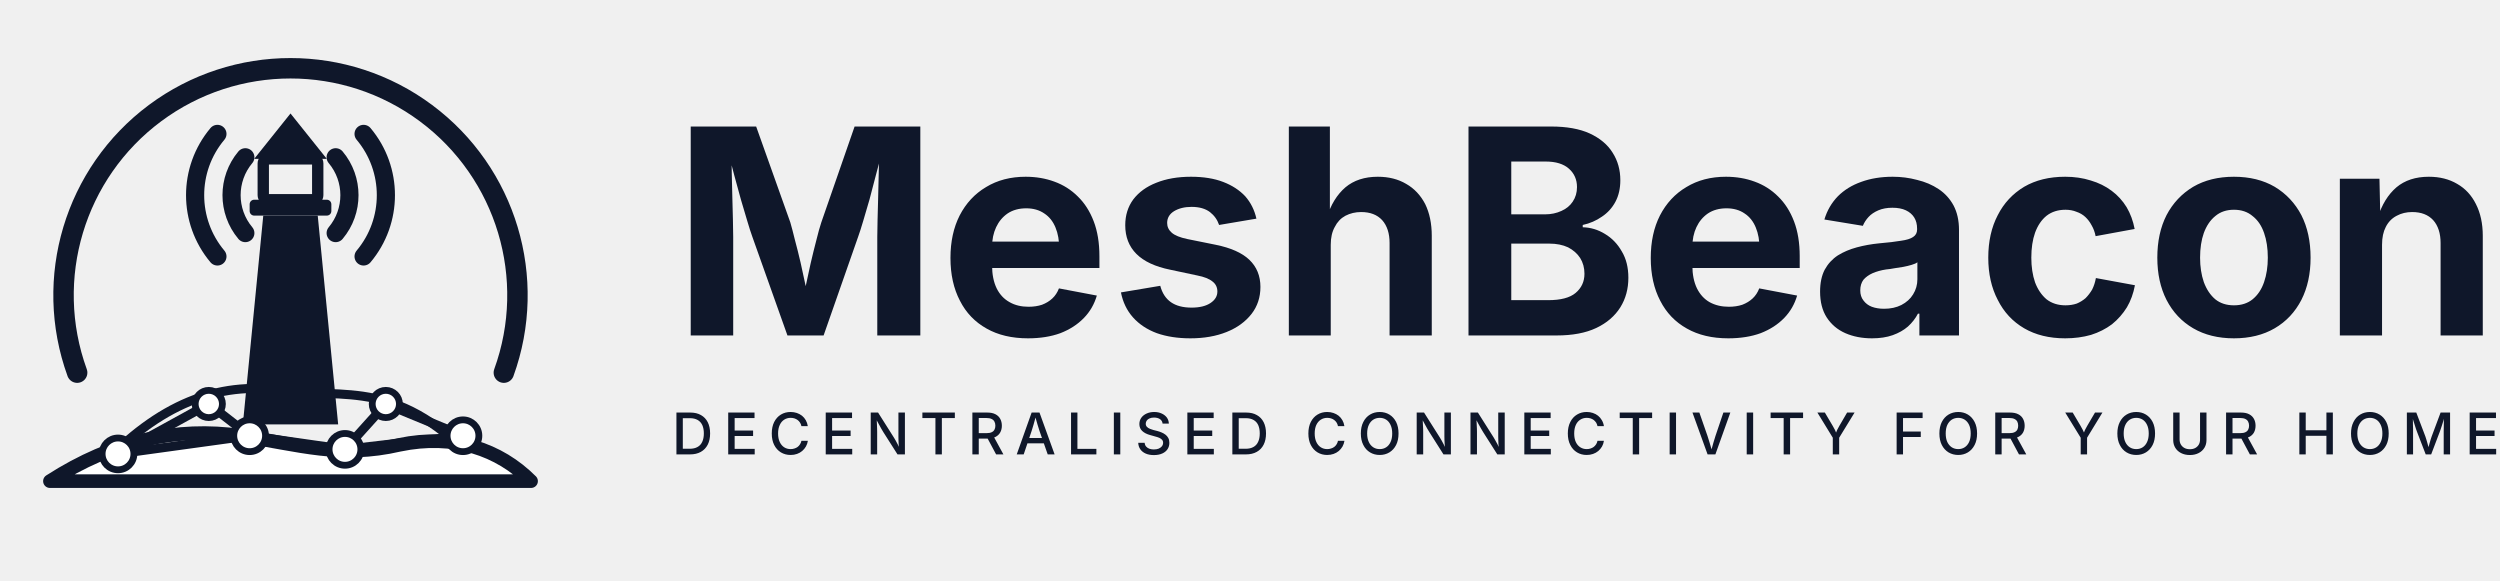
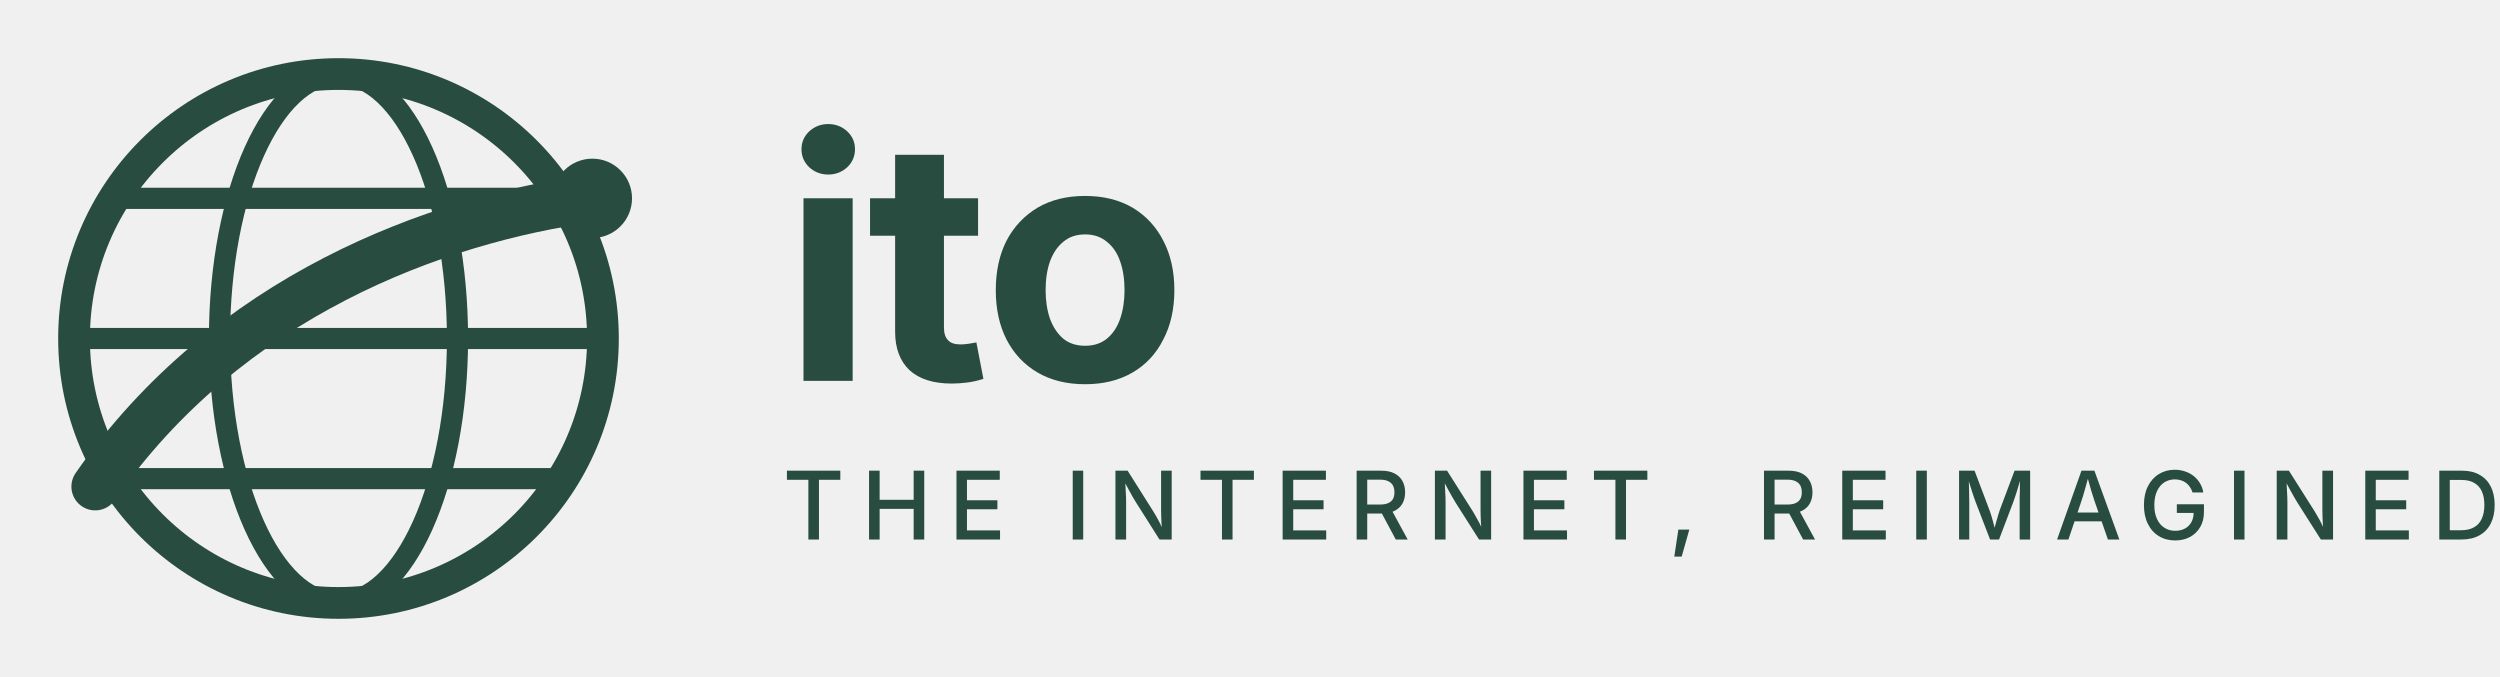
- <svg xmlns="http://www.w3.org/2000/svg" viewBox="0 0 1101.55 256" width="1101.55" height="256" role="img">
-   <style>.ring{fill:none;stroke:#0F172A;stroke-width:9;stroke-linecap:round}.wave{fill:none;stroke:#0F172A;stroke-width:8;stroke-linecap:round}.tower{fill:#0F172A}.lamp{fill:none;stroke:#0F172A;stroke-width:5}.hillback{fill:none;stroke:#0F172A;stroke-width:4;stroke-linejoin:round}.hill{fill:#FFFFFF;stroke:#0F172A;stroke-width:6;stroke-linejoin:round}.link{fill:none;stroke:#0F172A;stroke-width:4;stroke-linecap:round;stroke-linejoin:round}.node{fill:#FFFFFF;stroke:#0F172A;stroke-width:3}.mesh{fill:#0F172A}.beacon{fill:#0F172A}.tagline{fill:#0F172A}</style>
+ <svg xmlns="http://www.w3.org/2000/svg" viewBox="0 0 945.375 256" width="945.375" height="256" role="img">
+   <style>.globe{fill:none;stroke:#284C40;stroke-width:12}.grid{fill:none;stroke:#284C40;stroke-width:8;stroke-linecap:round}.thread{fill:none;stroke:#284C40;stroke-width:18;stroke-linecap:round}.node{fill:#284C40}.word{fill:#284C40}.tagline{fill:#284C40}</style>
  <g>
-     <path class="ring" d="M34 164.2A100 100 0 1 1 222 164.2" />
-     <path class="wave" d="M147.9 69.3A26 26 0 0 1 147.9 102.7M108.1 102.7A26 26 0 0 1 108.1 69.3" />
-     <path class="wave" d="M160.2 59A42 42 0 0 1 160.2 113M95.8 113A42 42 0 0 1 95.8 59" />
-     <path class="hillback" d="M44 206C70 178 96 168 124 172c28 4 52-6 88 34z" />
-     <path class="tower" d="M128 50l16 20h-32z" />
-     <rect class="lamp" x="116" y="70" width="24" height="18" rx="2" />
-     <rect class="tower" x="110" y="88" width="36" height="7" rx="2" />
-     <path class="tower" d="M116 95h24l9 92h-42z" />
-     <path class="hill" d="M22 212c28-18 56-24 84-20 26 4 44 10 70 4 24-5 44 2 58 16z" />
-     <path class="link" d="M52 200L92 178l18 14 42 6 18-20 34 14M52 200l58-8M152 198l52-6" />
-     <circle class="node" cx="52" cy="200" r="7" />
-     <circle class="node" cx="92" cy="178" r="6" />
-     <circle class="node" cx="110" cy="192" r="7" />
-     <circle class="node" cx="152" cy="198" r="7" />
-     <circle class="node" cx="170" cy="178" r="6" />
-     <circle class="node" cx="204" cy="192" r="7" />
+     <circle class="globe" cx="128" cy="128" r="100" />
+     <path class="grid" d="M128 28a45 100 0 0 1 0 200a45 100 0 0 1 0-200z" />
+     <path class="grid" d="M28 128h200M44 75h168M44 181h168" />
+     <path class="thread" d="M36 184c50-72 129-101 188-109" />
+     <circle class="node" cx="224" cy="75" r="15" />
  </g>
-   <g transform="translate(296 25.27) scale(1.2646)">
-     <path class="mesh" d="M6.6 96.9V24.1H29.4L41.3 57.5Q42 59.9 42.9 63.6Q43.9 67.3 44.9 71.6Q45.8 75.9 46.7 79.9Q47.6 84 48.1 87H45.2Q45.8 84 46.6 80Q47.5 76 48.4 71.7Q49.4 67.4 50.4 63.6Q51.3 59.9 52.1 57.5L63.7 24.1H86.6V96.9H71.6V62.6Q71.6 60.2 71.7 56.6Q71.8 53.1 71.9 49Q72 44.8 72.1 40.6Q72.2 36.5 72.3 32.8H73.2Q72.3 36.8 71.1 41.1Q70 45.5 68.9 49.5Q67.7 53.6 66.7 57Q65.7 60.4 64.9 62.6L52.9 96.9H40.3L28.1 62.6Q27.3 60.4 26.3 57Q25.3 53.7 24.1 49.6Q23 45.6 21.8 41.2Q20.7 36.9 19.6 32.8H20.8Q20.8 36.3 20.9 40.4Q21 44.6 21.1 48.8Q21.2 52.9 21.3 56.5Q21.4 60.1 21.4 62.6V96.9ZM124.1 97.9Q115.7 97.9 109.7 94.5Q103.6 91.1 100.4 84.8Q97.1 78.5 97.1 69.9Q97.1 61.4 100.3 55.1Q103.6 48.7 109.5 45.2Q115.4 41.6 123.3 41.6Q128.7 41.6 133.3 43.3Q138 45 141.5 48.5Q145 51.9 147 57.1Q149 62.3 149 69.3V73.4H103.1V64.2H141.8L135 66.7Q135 62.4 133.7 59.3Q132.4 56.1 129.8 54.4Q127.2 52.6 123.5 52.6Q119.7 52.6 117 54.4Q114.4 56.2 113 59.2Q111.6 62.2 111.6 66V72.5Q111.6 77.2 113.2 80.5Q114.8 83.7 117.7 85.3Q120.5 86.9 124.3 86.9Q126.9 86.9 129 86.2Q131.1 85.4 132.6 84Q134.1 82.6 134.9 80.5L148.1 83Q146.8 87.5 143.6 90.8Q140.3 94.2 135.4 96.1Q130.5 97.9 124.1 97.9ZM180.7 97.9Q174.1 97.9 169 96.1Q163.9 94.2 160.7 90.6Q157.5 87 156.5 81.9L170.2 79.6Q171.2 83.4 173.9 85.3Q176.6 87.2 181.1 87.2Q185.3 87.2 187.7 85.6Q190.1 84 190.1 81.6Q190.1 79.4 188.4 78.1Q186.7 76.7 183.1 76L173.7 74Q165.8 72.4 161.9 68.5Q158 64.6 158 58.5Q158 53.3 160.8 49.5Q163.7 45.7 168.8 43.7Q174 41.6 180.9 41.6Q187.4 41.6 192.1 43.4Q196.8 45.2 199.8 48.4Q202.7 51.7 203.7 56.2L190.7 58.4Q189.8 55.7 187.5 53.9Q185.1 52.1 181.1 52.1Q177.5 52.1 175 53.6Q172.6 55.1 172.6 57.7Q172.6 59.7 174.2 61.1Q175.8 62.5 179.6 63.3L189.5 65.3Q197.4 66.9 201.2 70.5Q205.1 74.2 205.1 80Q205.1 85.4 202 89.4Q198.8 93.5 193.3 95.7Q187.8 97.9 180.7 97.9ZM229.6 65.3V96.9H215V24.1H229.3V55.9H228.2Q230.3 49.1 234.7 45.3Q239.1 41.6 246 41.6Q251.7 41.6 255.9 44.1Q260.1 46.5 262.5 51.1Q264.8 55.8 264.8 62.2V96.9H250.1V64.7Q250.1 59.6 247.5 56.7Q244.9 53.9 240.2 53.9Q237.2 53.9 234.7 55.2Q232.3 56.5 231 59.1Q229.6 61.6 229.6 65.3Z" />
-     <path class="beacon" transform="translate(271.0 0)" d="M6.6 96.9V24.1H35.4Q43.5 24.1 48.8 26.5Q54.2 29 56.8 33.2Q59.5 37.4 59.5 42.8Q59.5 47.1 57.8 50.3Q56.1 53.5 53.1 55.5Q50.1 57.6 46.4 58.4V59.2Q50.5 59.3 54.1 61.5Q57.8 63.7 60 67.6Q62.3 71.4 62.3 76.8Q62.3 82.6 59.5 87.1Q56.6 91.7 51.1 94.3Q45.6 96.9 37.3 96.9ZM21.5 84.6H34.4Q40.9 84.6 43.9 82.1Q47 79.5 47 75.4Q47 72.3 45.5 69.9Q44 67.6 41.3 66.2Q38.5 64.9 34.8 64.9H21.5ZM21.5 54.7H33.3Q36.4 54.7 39 53.5Q41.5 52.4 42.9 50.3Q44.4 48.1 44.4 45.2Q44.4 41.3 41.6 38.8Q38.8 36.3 33.5 36.3H21.5ZM97.1 97.9Q88.7 97.9 82.7 94.5Q76.6 91.1 73.4 84.8Q70.1 78.5 70.1 69.9Q70.1 61.4 73.3 55.1Q76.6 48.7 82.5 45.2Q88.4 41.6 96.3 41.6Q101.7 41.6 106.3 43.3Q111 45 114.5 48.5Q118 51.9 120 57.1Q122 62.3 122 69.3V73.4H76.1V64.2H114.8L108 66.7Q108 62.4 106.7 59.3Q105.4 56.1 102.8 54.4Q100.2 52.6 96.5 52.6Q92.7 52.6 90 54.4Q87.4 56.2 86 59.2Q84.6 62.2 84.6 66V72.5Q84.6 77.2 86.2 80.5Q87.8 83.7 90.6 85.3Q93.5 86.9 97.3 86.9Q99.9 86.9 102 86.2Q104.1 85.4 105.6 84Q107.1 82.6 107.9 80.5L121.1 83Q119.8 87.5 116.6 90.8Q113.3 94.2 108.4 96.1Q103.5 97.9 97.1 97.9ZM147.2 97.9Q142 97.9 137.9 96.1Q133.8 94.3 131.4 90.6Q129.1 87 129.1 81.6Q129.1 77.1 130.7 74Q132.4 70.9 135.3 69Q138.2 67.2 141.9 66.2Q145.6 65.2 149.7 64.8Q154.4 64.4 157.3 63.9Q160.2 63.5 161.5 62.6Q162.9 61.7 162.9 60V59.7Q162.9 57.4 161.9 55.8Q160.9 54.2 159 53.3Q157.1 52.4 154.3 52.4Q151.5 52.4 149.4 53.3Q147.3 54.2 146 55.6Q144.7 57 144 58.7L130.6 56.5Q132 51.8 135.3 48.4Q138.6 45.1 143.4 43.4Q148.3 41.6 154.4 41.6Q158.8 41.6 162.9 42.7Q167.1 43.7 170.4 45.9Q173.7 48.1 175.6 51.6Q177.5 55.2 177.5 60.1V96.9H163.7V89.3H163.2Q161.9 91.8 159.7 93.8Q157.5 95.7 154.4 96.8Q151.3 97.9 147.2 97.9ZM151.4 87.6Q154.8 87.6 157.4 86.3Q160.1 84.9 161.5 82.6Q163 80.2 163 77.3V71.4Q162.4 71.9 161 72.3Q159.7 72.7 158.1 73Q156.5 73.3 154.9 73.5Q153.4 73.8 152.1 73.9Q149.5 74.3 147.4 75.2Q145.4 76.1 144.2 77.5Q143.1 79 143.1 81.2Q143.1 83.3 144.2 84.7Q145.3 86.2 147.1 86.9Q149 87.6 151.4 87.6ZM214.5 97.9Q206.2 97.9 200.2 94.4Q194.2 90.9 191 84.5Q187.7 78.2 187.7 69.8Q187.7 61.3 191 55Q194.2 48.7 200.2 45.1Q206.2 41.6 214.5 41.6Q219.3 41.6 223.4 42.9Q227.5 44.1 230.7 46.5Q233.8 48.8 235.9 52.2Q237.9 55.6 238.7 59.8L225.1 62.3Q224.7 60.2 223.7 58.5Q222.8 56.8 221.5 55.6Q220.2 54.4 218.4 53.8Q216.7 53.1 214.6 53.1Q210.7 53.1 208 55.2Q205.4 57.3 204 61.1Q202.7 64.8 202.7 69.8Q202.7 74.6 204 78.4Q205.4 82.1 208 84.3Q210.7 86.4 214.6 86.4Q216.7 86.4 218.5 85.8Q220.2 85.1 221.6 83.9Q222.9 82.6 223.9 80.9Q224.8 79.1 225.2 76.9L238.8 79.4Q238 83.7 236 87.1Q233.9 90.5 230.8 93Q227.6 95.4 223.5 96.7Q219.3 97.9 214.5 97.9ZM273.3 97.9Q265.1 97.9 259.1 94.4Q253.1 90.9 249.8 84.5Q246.6 78.2 246.6 69.8Q246.6 61.3 249.8 55Q253.1 48.7 259.1 45.1Q265.1 41.6 273.3 41.6Q281.5 41.6 287.5 45.1Q293.5 48.7 296.8 55Q300 61.3 300 69.8Q300 78.2 296.8 84.5Q293.5 90.9 287.5 94.4Q281.5 97.9 273.3 97.9ZM273.3 86.4Q277.2 86.4 279.8 84.3Q282.5 82.1 283.8 78.3Q285.1 74.5 285.1 69.8Q285.1 64.9 283.8 61.2Q282.5 57.4 279.8 55.3Q277.2 53.1 273.3 53.1Q269.4 53.1 266.8 55.3Q264.2 57.4 262.8 61.2Q261.5 64.9 261.5 69.8Q261.5 74.5 262.8 78.3Q264.2 82.1 266.8 84.3Q269.4 86.4 273.3 86.4ZM324.9 65.3V96.9H310.2V42.3H324L324.3 55.9H323.4Q325.5 49.1 329.9 45.3Q334.3 41.6 341.2 41.6Q346.9 41.6 351.1 44.1Q355.3 46.5 357.6 51.1Q360 55.8 360 62.2V96.9H345.3V64.7Q345.3 59.6 342.7 56.7Q340.1 53.9 335.4 53.9Q332.4 53.9 330 55.2Q327.5 56.5 326.2 59.1Q324.9 61.6 324.9 65.3Z" />
+   <g transform="translate(296 21.49) scale(1.2646)">
+     <path class="word" d="M6.2 96.9V42.3H20.9V96.9ZM13.6 35.2Q10.3 35.2 7.9 33Q5.6 30.8 5.6 27.6Q5.6 24.5 7.9 22.3Q10.3 20.1 13.6 20.1Q16.9 20.1 19.3 22.3Q21.6 24.5 21.6 27.6Q21.6 30.8 19.3 33Q16.9 35.2 13.6 35.2ZM58.4 42.3V53.5H26.1V42.3ZM33.6 29.3H48.2V80.9Q48.2 83.5 49.4 84.7Q50.5 86 53.2 86Q54.1 86 55.6 85.8Q57.1 85.5 57.9 85.4L60 96.3Q57.5 97.1 55.1 97.4Q52.7 97.7 50.5 97.7Q42.3 97.7 37.9 93.7Q33.6 89.6 33.6 82.2ZM90.4 97.9Q82.2 97.9 76.2 94.4Q70.2 90.9 66.9 84.5Q63.7 78.2 63.7 69.8Q63.7 61.3 66.9 55Q70.2 48.7 76.2 45.1Q82.2 41.6 90.4 41.6Q98.6 41.6 104.6 45.1Q110.6 48.7 113.8 55Q117.1 61.3 117.1 69.8Q117.1 78.2 113.8 84.5Q110.6 90.9 104.6 94.4Q98.6 97.9 90.4 97.9ZM90.4 86.4Q94.3 86.4 96.9 84.3Q99.6 82.1 100.9 78.3Q102.2 74.5 102.2 69.8Q102.2 64.9 100.9 61.2Q99.6 57.4 96.9 55.3Q94.3 53.1 90.4 53.1Q86.5 53.1 83.9 55.3Q81.3 57.4 79.9 61.2Q78.6 64.9 78.6 69.8Q78.6 74.5 79.9 78.3Q81.3 82.1 83.9 84.3Q86.5 86.4 90.4 86.4Z" />
  </g>
-   <g transform="translate(296 175.68) scale(0.2532)">
-     <path class="tagline" d="M31.7 96.9H13.7V87.1H31.1Q39.4 87.1 44.8 84Q50.3 81 53 75Q55.8 69 55.8 60.4Q55.8 51.9 53.1 45.9Q50.3 40 45 37Q39.6 33.9 31.7 33.9H13.3V24.1H32.4Q43.2 24.1 50.8 28.5Q58.5 32.8 62.6 40.9Q66.7 49.1 66.7 60.4Q66.7 71.8 62.6 79.9Q58.4 88.1 50.6 92.5Q42.8 96.9 31.7 96.9ZM19.2 24.1V96.9H8.1V24.1ZM98.2 96.9V24.1H144V33.7H109.4V55.4H141.5V64.9H109.4V87.3H144.3V96.9ZM206.8 97.9Q197.3 97.9 189.9 93.4Q182.5 88.9 178.2 80.5Q174 72.2 174 60.5Q174 48.9 178.2 40.5Q182.5 32.1 189.9 27.6Q197.3 23.1 206.8 23.1Q212.5 23.1 217.6 24.8Q222.6 26.5 226.6 29.6Q230.6 32.8 233.2 37.4Q235.8 41.9 236.7 47.7H225.6Q224.9 44.2 223.1 41.5Q221.4 38.9 218.9 37Q216.4 35.2 213.3 34.2Q210.3 33.3 206.8 33.3Q200.6 33.3 195.6 36.5Q190.7 39.6 187.9 45.7Q185 51.8 185 60.5Q185 69.3 187.9 75.4Q190.8 81.5 195.7 84.6Q200.6 87.7 206.8 87.7Q210.3 87.7 213.3 86.7Q216.4 85.8 218.9 84Q221.4 82.1 223.1 79.4Q224.9 76.8 225.6 73.3H236.8Q236 78.7 233.4 83.2Q230.9 87.6 226.9 91Q223 94.3 217.9 96.1Q212.8 97.9 206.8 97.9ZM267.9 96.9V24.1H313.7V33.7H279V55.4H311.2V64.9H279V87.3H314V96.9ZM346.2 96.9V24.1H359L386.4 67.4Q387.8 69.6 389.5 72.6Q391.2 75.5 393.1 79.3Q395 83 396.9 87.4H395.5Q395 83.3 394.8 79.2Q394.6 75.1 394.5 71.5Q394.4 68 394.4 65.5V24.1H405.7V96.9H392.8L368.2 58.2Q366.3 55 364.4 51.8Q362.5 48.5 360.3 44.3Q358 40.1 354.7 34H356.5Q356.7 39.4 357 44.1Q357.2 48.7 357.3 52.3Q357.4 55.9 357.4 58.1V96.9ZM436.1 33.7V24.1H492.6V33.7H470V96.9H458.8V33.7ZM523.1 96.9V24.1H549.2Q557.6 24.1 563.2 27Q568.8 29.9 571.6 35.1Q574.4 40.3 574.4 47Q574.4 53.7 571.5 58.8Q568.7 63.8 563.1 66.6Q557.5 69.4 549.1 69.4H529.5V59.9H548Q553.4 59.9 556.7 58.3Q560 56.8 561.5 53.9Q563.1 51 563.1 47Q563.1 42.9 561.5 39.9Q560 36.9 556.6 35.3Q553.3 33.6 547.9 33.6H534.2V96.9ZM564.4 96.9 546.8 64H559.2L577.1 96.9ZM600.3 96.9 626.2 24.1H639.9L666.2 96.9H654.2L640 56.4Q638.4 51.5 636.4 44.8Q634.4 38.1 631.8 28.7H634.1Q631.6 38.2 629.6 44.9Q627.6 51.7 626.1 56.4L612.4 96.9ZM614.3 77.7V68.4H652.2V77.7ZM694.8 96.9V24.1H705.9V87.3H738.9V96.9ZM780.5 24.1V96.9H769.3V24.1ZM839 98.1Q830.8 98.1 824.8 95.5Q818.8 92.9 815.4 88.1Q812 83.3 811.7 76.7H822.9Q823.2 80.6 825.4 83.2Q827.7 85.8 831.2 87.1Q834.8 88.3 838.9 88.3Q843.6 88.3 847.2 86.9Q850.8 85.4 852.9 82.8Q855 80.1 855 76.6Q855 73.4 853.1 71.4Q851.3 69.4 848.2 68Q845.1 66.7 841.1 65.7L832.6 63.3Q823.7 60.9 818.7 56.2Q813.7 51.6 813.7 44.1Q813.7 37.8 817.1 33.1Q820.5 28.4 826.3 25.8Q832.1 23.1 839.5 23.1Q846.9 23.1 852.6 25.8Q858.3 28.4 861.6 32.9Q864.8 37.5 865 43.3H854.1Q853.6 38.3 849.5 35.5Q845.4 32.8 839.2 32.8Q834.8 32.8 831.6 34.2Q828.3 35.5 826.6 38Q824.8 40.4 824.8 43.5Q824.8 46.9 826.9 49Q829 51.2 832.1 52.4Q835.1 53.7 837.9 54.4L845 56.2Q848.5 57.1 852.1 58.6Q855.8 60.1 859 62.5Q862.1 64.8 864 68.3Q865.9 71.8 865.9 76.8Q865.9 82.9 862.8 87.7Q859.6 92.6 853.6 95.3Q847.5 98.1 839 98.1ZM897.2 96.9V24.1H943V33.7H908.3V55.4H940.5V64.9H908.3V87.3H943.3V96.9ZM999.1 96.9H981.1V87.1H998.5Q1006.8 87.1 1012.2 84Q1017.7 81 1020.4 75Q1023.2 69 1023.2 60.4Q1023.2 51.9 1020.5 45.9Q1017.8 40 1012.4 37Q1007.1 33.9 999.1 33.9H980.7V24.1H999.8Q1010.6 24.1 1018.2 28.5Q1025.9 32.8 1030 40.9Q1034.1 49.1 1034.1 60.4Q1034.1 71.8 1030 79.9Q1025.9 88.1 1018 92.5Q1010.2 96.9 999.1 96.9ZM986.6 24.1V96.9H975.5V24.1ZM1140.5 97.9Q1131.1 97.9 1123.7 93.4Q1116.3 88.9 1112 80.5Q1107.8 72.2 1107.8 60.5Q1107.8 48.9 1112 40.5Q1116.3 32.1 1123.7 27.6Q1131.1 23.1 1140.5 23.1Q1146.3 23.1 1151.3 24.8Q1156.4 26.5 1160.4 29.6Q1164.4 32.8 1167 37.4Q1169.6 41.9 1170.5 47.7H1159.3Q1158.6 44.2 1156.9 41.5Q1155.2 38.9 1152.7 37Q1150.2 35.2 1147.1 34.2Q1144 33.3 1140.6 33.3Q1134.4 33.3 1129.4 36.5Q1124.5 39.6 1121.6 45.7Q1118.8 51.8 1118.8 60.5Q1118.8 69.3 1121.7 75.4Q1124.6 81.5 1129.5 84.6Q1134.4 87.7 1140.6 87.7Q1144 87.7 1147.1 86.7Q1150.1 85.8 1152.7 84Q1155.2 82.1 1156.9 79.4Q1158.6 76.8 1159.3 73.3H1170.6Q1169.7 78.7 1167.2 83.2Q1164.6 87.6 1160.7 91Q1156.7 94.3 1151.6 96.1Q1146.5 97.9 1140.5 97.9ZM1232 97.9Q1222.5 97.9 1215.1 93.4Q1207.6 88.9 1203.4 80.5Q1199.1 72.2 1199.1 60.5Q1199.1 48.9 1203.4 40.5Q1207.6 32.1 1215.1 27.6Q1222.5 23.1 1232 23.1Q1241.4 23.1 1248.8 27.6Q1256.2 32.1 1260.5 40.5Q1264.7 48.9 1264.7 60.5Q1264.7 72.2 1260.5 80.5Q1256.2 88.9 1248.8 93.4Q1241.4 97.9 1232 97.9ZM1232 87.7Q1238.2 87.7 1243.1 84.6Q1248 81.5 1250.8 75.4Q1253.7 69.3 1253.7 60.5Q1253.7 51.7 1250.8 45.6Q1248 39.5 1243.1 36.4Q1238.2 33.3 1232 33.3Q1225.7 33.3 1220.8 36.4Q1215.8 39.6 1213 45.6Q1210.1 51.7 1210.1 60.5Q1210.1 69.3 1213 75.4Q1215.8 81.4 1220.8 84.6Q1225.7 87.7 1232 87.7ZM1296.3 96.9V24.1H1309.1L1336.5 67.4Q1337.9 69.6 1339.6 72.6Q1341.3 75.5 1343.2 79.3Q1345.1 83 1347 87.4H1345.6Q1345.2 83.3 1345 79.2Q1344.7 75.1 1344.6 71.5Q1344.5 68 1344.5 65.5V24.1H1355.8V96.9H1342.9L1318.4 58.2Q1316.4 55 1314.5 51.8Q1312.7 48.5 1310.4 44.3Q1308.1 40.1 1304.8 34H1306.6Q1306.8 39.4 1307.1 44.1Q1307.3 48.7 1307.5 52.3Q1307.6 55.9 1307.6 58.1V96.9ZM1389.9 96.9V24.1H1402.8L1430.2 67.4Q1431.5 69.6 1433.2 72.6Q1435 75.5 1436.9 79.3Q1438.8 83 1440.6 87.4H1439.3Q1438.8 83.3 1438.6 79.2Q1438.4 75.1 1438.3 71.5Q1438.2 68 1438.2 65.5V24.1H1449.5V96.9H1436.6L1412 58.2Q1410.1 55 1408.2 51.8Q1406.3 48.5 1404 44.3Q1401.8 40.1 1398.5 34H1400.2Q1400.5 39.4 1400.7 44.1Q1401 48.7 1401.1 52.3Q1401.2 55.9 1401.2 58.1V96.9ZM1483.6 96.9V24.1H1529.4V33.7H1494.7V55.4H1526.9V64.9H1494.7V87.3H1529.7V96.9ZM1592.1 97.9Q1582.7 97.9 1575.3 93.4Q1567.8 88.9 1563.6 80.5Q1559.3 72.2 1559.3 60.5Q1559.3 48.9 1563.6 40.5Q1567.8 32.1 1575.3 27.6Q1582.7 23.1 1592.1 23.1Q1597.9 23.1 1602.9 24.8Q1608 26.5 1611.9 29.6Q1615.9 32.8 1618.5 37.4Q1621.2 41.9 1622.1 47.7H1610.9Q1610.2 44.2 1608.5 41.5Q1606.7 38.9 1604.3 37Q1601.8 35.2 1598.7 34.2Q1595.6 33.3 1592.2 33.3Q1585.9 33.3 1581 36.5Q1576 39.6 1573.2 45.7Q1570.4 51.8 1570.4 60.5Q1570.4 69.3 1573.2 75.4Q1576.1 81.5 1581.1 84.6Q1586 87.7 1592.2 87.7Q1595.6 87.7 1598.7 86.7Q1601.7 85.8 1604.2 84Q1606.7 82.1 1608.5 79.4Q1610.2 76.8 1610.9 73.3H1622.1Q1621.3 78.7 1618.8 83.2Q1616.2 87.6 1612.3 91Q1608.3 94.3 1603.2 96.1Q1598.1 97.9 1592.1 97.9ZM1649.6 33.7V24.1H1706V33.7H1683.4V96.9H1672.3V33.7ZM1747.6 24.1V96.9H1736.5V24.1ZM1802.5 96.9 1776.2 24.1H1788.2L1802.3 64.6Q1803.9 69.3 1805.9 76.1Q1808 82.9 1810.6 92.1H1808.3Q1810.8 82.7 1812.8 76Q1814.8 69.3 1816.3 64.6L1830 24.1H1842.1L1816.1 96.9ZM1881.8 24.1V96.9H1870.6V24.1ZM1912.2 33.7V24.1H1968.7V33.7H1946.1V96.9H1934.9V33.7ZM2020.4 96.9V67.9L1993.6 24.1H2006.6L2020.3 47.3Q2022.6 51.1 2024.3 54.6Q2026 58.2 2027.9 63.3H2024.3Q2026.2 58.1 2027.9 54.5Q2029.6 51 2031.8 47.3L2045.3 24.1H2058.3L2031.5 67.9V96.9ZM2131.5 96.9V24.1H2176.7V33.7H2142.6V57.1H2173.5V66.6H2142.6V96.9ZM2238.7 97.9Q2229.3 97.9 2221.8 93.4Q2214.4 88.9 2210.1 80.5Q2205.9 72.2 2205.9 60.5Q2205.9 48.9 2210.1 40.5Q2214.4 32.1 2221.8 27.6Q2229.3 23.1 2238.7 23.1Q2248.1 23.1 2255.5 27.6Q2262.9 32.1 2267.2 40.5Q2271.5 48.9 2271.5 60.5Q2271.5 72.2 2267.2 80.5Q2262.9 88.9 2255.5 93.4Q2248.1 97.9 2238.7 97.9ZM2238.7 87.7Q2244.9 87.7 2249.8 84.6Q2254.7 81.5 2257.6 75.4Q2260.4 69.3 2260.4 60.5Q2260.4 51.7 2257.6 45.6Q2254.7 39.5 2249.8 36.4Q2244.9 33.3 2238.7 33.3Q2232.5 33.3 2227.5 36.4Q2222.6 39.6 2219.7 45.6Q2216.9 51.7 2216.9 60.5Q2216.9 69.3 2219.7 75.4Q2222.6 81.4 2227.5 84.6Q2232.5 87.7 2238.7 87.7ZM2303.1 96.9V24.1H2329.1Q2337.5 24.1 2343.1 27Q2348.8 29.9 2351.5 35.1Q2354.3 40.3 2354.3 47Q2354.3 53.7 2351.5 58.8Q2348.7 63.8 2343.1 66.6Q2337.5 69.4 2329 69.4H2309.5V59.9H2328Q2333.3 59.9 2336.6 58.3Q2339.9 56.8 2341.5 53.9Q2343 51 2343 47Q2343 42.9 2341.5 39.9Q2339.9 36.9 2336.6 35.3Q2333.3 33.6 2327.9 33.6H2314.2V96.9ZM2344.4 96.9 2326.8 64H2339.1L2357.1 96.9ZM2451.8 96.9V67.9L2424.9 24.1H2437.9L2451.6 47.3Q2453.9 51.1 2455.6 54.6Q2457.4 58.2 2459.2 63.3H2455.7Q2457.5 58.1 2459.2 54.5Q2461 51 2463.1 47.3L2476.7 24.1H2489.6L2462.9 67.9V96.9ZM2548.5 97.9Q2539 97.9 2531.6 93.4Q2524.1 88.9 2519.9 80.5Q2515.6 72.2 2515.6 60.5Q2515.6 48.9 2519.9 40.5Q2524.1 32.1 2531.6 27.6Q2539 23.1 2548.5 23.1Q2557.9 23.1 2565.3 27.6Q2572.7 32.1 2577 40.5Q2581.2 48.9 2581.2 60.5Q2581.2 72.2 2577 80.5Q2572.7 88.9 2565.3 93.4Q2557.9 97.9 2548.5 97.9ZM2548.5 87.7Q2554.7 87.7 2559.6 84.6Q2564.5 81.5 2567.3 75.4Q2570.2 69.3 2570.2 60.5Q2570.2 51.7 2567.3 45.6Q2564.5 39.5 2559.6 36.4Q2554.7 33.3 2548.5 33.3Q2542.2 33.3 2537.3 36.4Q2532.3 39.6 2529.5 45.6Q2526.6 51.7 2526.6 60.5Q2526.6 69.3 2529.5 75.4Q2532.3 81.4 2537.3 84.6Q2542.2 87.7 2548.5 87.7ZM2641.8 98Q2633.1 98 2626.5 94.6Q2620 91.3 2616.4 85.4Q2612.8 79.5 2612.8 71.9V24.1H2623.9V70.9Q2623.9 75.9 2626.1 79.7Q2628.3 83.5 2632.3 85.7Q2636.3 87.9 2641.8 87.9Q2647.3 87.9 2651.3 85.7Q2655.2 83.5 2657.4 79.7Q2659.5 75.9 2659.5 70.9V24.1H2670.7V71.9Q2670.7 79.5 2667.1 85.4Q2663.5 91.3 2657 94.6Q2650.5 98 2641.8 98ZM2704.8 96.9V24.1H2730.9Q2739.3 24.1 2744.9 27Q2750.5 29.9 2753.3 35.1Q2756.1 40.3 2756.1 47Q2756.1 53.7 2753.3 58.8Q2750.5 63.8 2744.9 66.6Q2739.2 69.4 2730.8 69.4H2711.2V59.9H2729.7Q2735.1 59.9 2738.4 58.3Q2741.7 56.8 2743.2 53.9Q2744.8 51 2744.8 47Q2744.8 42.9 2743.2 39.9Q2741.7 36.9 2738.4 35.3Q2735 33.6 2729.6 33.6H2716V96.9ZM2746.2 96.9 2728.6 64H2740.9L2758.8 96.9ZM2832.3 96.9V24.1H2843.4V54.9H2879.4V24.1H2890.6V96.9H2879.4V64.5H2843.4V96.9ZM2955.1 97.9Q2945.6 97.9 2938.2 93.4Q2930.7 88.9 2926.5 80.5Q2922.2 72.2 2922.2 60.5Q2922.2 48.9 2926.5 40.5Q2930.7 32.1 2938.2 27.6Q2945.6 23.1 2955.1 23.1Q2964.5 23.1 2971.9 27.6Q2979.3 32.1 2983.6 40.5Q2987.8 48.9 2987.8 60.5Q2987.8 72.2 2983.6 80.5Q2979.3 88.9 2971.9 93.4Q2964.5 97.9 2955.1 97.9ZM2955.1 87.7Q2961.3 87.7 2966.2 84.6Q2971.1 81.5 2973.9 75.4Q2976.8 69.3 2976.8 60.5Q2976.8 51.7 2973.9 45.6Q2971.1 39.5 2966.2 36.4Q2961.3 33.3 2955.1 33.3Q2948.8 33.3 2943.9 36.4Q2938.9 39.6 2936.1 45.6Q2933.2 51.7 2933.2 60.5Q2933.2 69.3 2936.1 75.4Q2938.9 81.4 2943.9 84.6Q2948.8 87.7 2955.1 87.7ZM3019.4 96.9V24.1H3035.8L3051.7 65.9Q3052.4 67.7 3053.2 70.6Q3054.1 73.4 3055 76.7Q3055.9 80 3056.8 83.3Q3057.6 86.5 3058.2 89.1H3055.9Q3056.5 86.6 3057.3 83.4Q3058.2 80.2 3059.1 76.9Q3060 73.6 3060.9 70.7Q3061.8 67.7 3062.5 65.9L3078.1 24.1H3094.6V96.9H3083.5V57.7Q3083.5 55.5 3083.6 52.3Q3083.6 49.2 3083.7 45.7Q3083.8 42.2 3083.8 38.7Q3083.9 35.1 3084 31.8H3084.8Q3083.8 35.4 3082.7 39.2Q3081.5 43 3080.4 46.5Q3079.3 50 3078.3 52.9Q3077.3 55.8 3076.6 57.7L3061.7 96.9H3052.2L3037.1 57.7Q3036.4 55.9 3035.4 53Q3034.5 50.1 3033.4 46.7Q3032.2 43.2 3031.1 39.4Q3029.9 35.6 3028.7 31.8H3029.7Q3029.8 34.8 3029.9 38.3Q3029.9 41.8 3030 45.4Q3030.1 48.9 3030.2 52.1Q3030.2 55.3 3030.2 57.7V96.9ZM3128.7 96.9V24.1H3174.5V33.7H3139.8V55.4H3172V64.9H3139.8V87.3H3174.8V96.9Z" />
+   <g transform="translate(296 169.38) scale(0.3574)">
+     <path class="tagline" d="M4.4 33.7V24.1H60.9V33.7H38.3V96.9H27.1V33.7ZM91.3 96.9V24.1H102.5V54.9H138.5V24.1H149.7V96.9H138.5V64.5H102.5V96.9ZM183.8 96.9V24.1H229.6V33.7H194.9V55.4H227.1V64.9H194.9V87.3H229.9V96.9ZM317.9 24.1V96.9H306.8V24.1ZM352 96.9V24.1H364.9L392.2 67.4Q393.6 69.6 395.3 72.6Q397 75.5 398.9 79.3Q400.8 83 402.7 87.4H401.3Q400.9 83.3 400.7 79.2Q400.4 75.1 400.4 71.5Q400.3 68 400.3 65.5V24.1H411.5V96.9H398.6L374.1 58.2Q372.1 55 370.2 51.8Q368.4 48.5 366.1 44.3Q363.8 40.1 360.6 34H362.3Q362.6 39.4 362.8 44.1Q363 48.7 363.2 52.3Q363.3 55.9 363.3 58.1V96.9ZM442 33.7V24.1H498.5V33.7H475.9V96.9H464.7V33.7ZM528.9 96.9V24.1H574.7V33.7H540.1V55.4H572.2V64.9H540.1V87.3H575V96.9ZM607.2 96.9V24.1H633.3Q641.7 24.1 647.3 27Q652.9 29.9 655.7 35.1Q658.5 40.3 658.5 47Q658.5 53.7 655.7 58.8Q652.9 63.8 647.3 66.6Q641.7 69.4 633.2 69.4H613.6V59.9H632.1Q637.5 59.9 640.8 58.3Q644.1 56.8 645.7 53.9Q647.2 51 647.2 47Q647.2 42.9 645.7 39.9Q644.1 36.9 640.8 35.3Q637.5 33.6 632 33.6H618.4V96.9ZM648.6 96.9 631 64H643.3L661.2 96.9ZM690 96.9V24.1H702.9L730.3 67.4Q731.6 69.6 733.3 72.6Q735 75.5 737 79.3Q738.9 83 740.7 87.4H739.3Q738.9 83.3 738.7 79.2Q738.5 75.1 738.4 71.5Q738.3 68 738.3 65.5V24.1H749.5V96.9H736.7L712.1 58.2Q710.1 55 708.3 51.8Q706.4 48.5 704.1 44.3Q701.8 40.1 698.6 34H700.3Q700.6 39.4 700.8 44.1Q701.1 48.7 701.2 52.3Q701.3 55.9 701.3 58.1V96.9ZM783.7 96.9V24.1H829.5V33.7H794.8V55.4H827V64.9H794.8V87.3H829.8V96.9ZM858.3 33.7V24.1H914.8V33.7H892.2V96.9H881V33.7ZM943.3 115 947.6 86.4H959.2L951.1 115ZM1038.2 96.9V24.1H1064.3Q1072.7 24.1 1078.3 27Q1083.9 29.9 1086.7 35.1Q1089.5 40.3 1089.5 47Q1089.5 53.7 1086.7 58.8Q1083.9 63.8 1078.3 66.6Q1072.7 69.4 1064.2 69.4H1044.6V59.9H1063.1Q1068.5 59.9 1071.8 58.3Q1075.1 56.8 1076.7 53.9Q1078.2 51 1078.2 47Q1078.2 42.9 1076.7 39.9Q1075.1 36.9 1071.8 35.3Q1068.5 33.6 1063 33.6H1049.4V96.9ZM1079.6 96.9 1062 64H1074.3L1092.2 96.9ZM1121 96.9V24.1H1166.8V33.7H1132.2V55.4H1164.3V64.9H1132.2V87.3H1167.1V96.9ZM1210.5 24.1V96.9H1199.3V24.1ZM1244.6 96.9V24.1H1261L1276.8 65.9Q1277.5 67.7 1278.4 70.6Q1279.2 73.4 1280.2 76.7Q1281.1 80 1281.9 83.3Q1282.8 86.5 1283.4 89.1H1281Q1281.7 86.6 1282.5 83.4Q1283.3 80.2 1284.3 76.9Q1285.2 73.6 1286.1 70.7Q1287 67.7 1287.6 65.9L1303.3 24.1H1319.8V96.9H1308.7V57.7Q1308.7 55.5 1308.7 52.3Q1308.8 49.2 1308.9 45.7Q1308.9 42.2 1309 38.7Q1309.1 35.1 1309.1 31.8H1310Q1309 35.4 1307.8 39.2Q1306.7 43 1305.6 46.5Q1304.5 50 1303.5 52.9Q1302.5 55.8 1301.8 57.7L1286.9 96.9H1277.4L1262.3 57.7Q1261.6 55.9 1260.6 53Q1259.7 50.1 1258.5 46.7Q1257.4 43.2 1256.2 39.4Q1255.1 35.6 1253.9 31.8H1254.9Q1255 34.8 1255 38.3Q1255.1 41.8 1255.2 45.4Q1255.3 48.9 1255.3 52.1Q1255.4 55.3 1255.4 57.7V96.9ZM1348.3 96.9 1374.1 24.1H1387.8L1414.2 96.9H1402.1L1388 56.4Q1386.3 51.5 1384.3 44.8Q1382.3 38.1 1379.8 28.7H1382Q1379.5 38.2 1377.5 44.9Q1375.6 51.7 1374 56.4L1360.3 96.9ZM1362.3 77.7V68.4H1400.1V77.7ZM1473.3 97.9Q1463.4 97.9 1456 93.3Q1448.5 88.8 1444.4 80.4Q1440.2 72 1440.2 60.5Q1440.2 48.9 1444.4 40.6Q1448.6 32.2 1456 27.7Q1463.4 23.1 1472.8 23.1Q1478.7 23.1 1483.8 24.9Q1488.9 26.6 1492.9 29.8Q1496.9 33 1499.5 37.4Q1502.2 41.8 1503 47.1H1491.6Q1490.6 43.9 1488.9 41.4Q1487.2 38.8 1484.8 37Q1482.5 35.2 1479.5 34.3Q1476.5 33.3 1472.9 33.3Q1466.8 33.3 1461.8 36.4Q1456.9 39.6 1454.1 45.6Q1451.2 51.7 1451.2 60.5Q1451.2 69.3 1454.1 75.3Q1456.9 81.4 1461.9 84.5Q1466.9 87.7 1473.3 87.7Q1479.2 87.7 1483.6 85.3Q1487.9 83 1490.4 78.6Q1492.8 74.2 1492.8 68.3L1495.7 68.8H1475V59.6H1503.7V67.9Q1503.7 77.1 1499.7 83.8Q1495.8 90.5 1489 94.2Q1482.1 97.9 1473.3 97.9ZM1546.6 24.1V96.9H1535.5V24.1ZM1580.7 96.9V24.1H1593.6L1621 67.4Q1622.3 69.6 1624 72.6Q1625.8 75.5 1627.7 79.3Q1629.6 83 1631.4 87.4H1630.1Q1629.6 83.3 1629.4 79.2Q1629.2 75.1 1629.1 71.5Q1629 68 1629 65.5V24.1H1640.3V96.9H1627.4L1602.8 58.2Q1600.9 55 1599 51.8Q1597.1 48.5 1594.8 44.3Q1592.6 40.1 1589.3 34H1591Q1591.3 39.4 1591.5 44.1Q1591.8 48.7 1591.9 52.3Q1592 55.9 1592 58.1V96.9ZM1674.4 96.9V24.1H1720.2V33.7H1685.5V55.4H1717.7V64.9H1685.5V87.3H1720.5V96.9ZM1776.3 96.9H1758.3V87.1H1775.7Q1784 87.1 1789.4 84Q1794.9 81 1797.6 75Q1800.4 69 1800.4 60.4Q1800.4 51.9 1797.7 45.9Q1795 40 1789.6 37Q1784.3 33.9 1776.3 33.9H1757.9V24.1H1777Q1787.8 24.1 1795.4 28.5Q1803.1 32.8 1807.2 40.9Q1811.3 49.1 1811.3 60.4Q1811.3 71.8 1807.2 79.9Q1803.1 88.1 1795.2 92.5Q1787.4 96.9 1776.3 96.9ZM1763.8 24.1V96.9H1752.7V24.1Z" />
  </g>
</svg>
